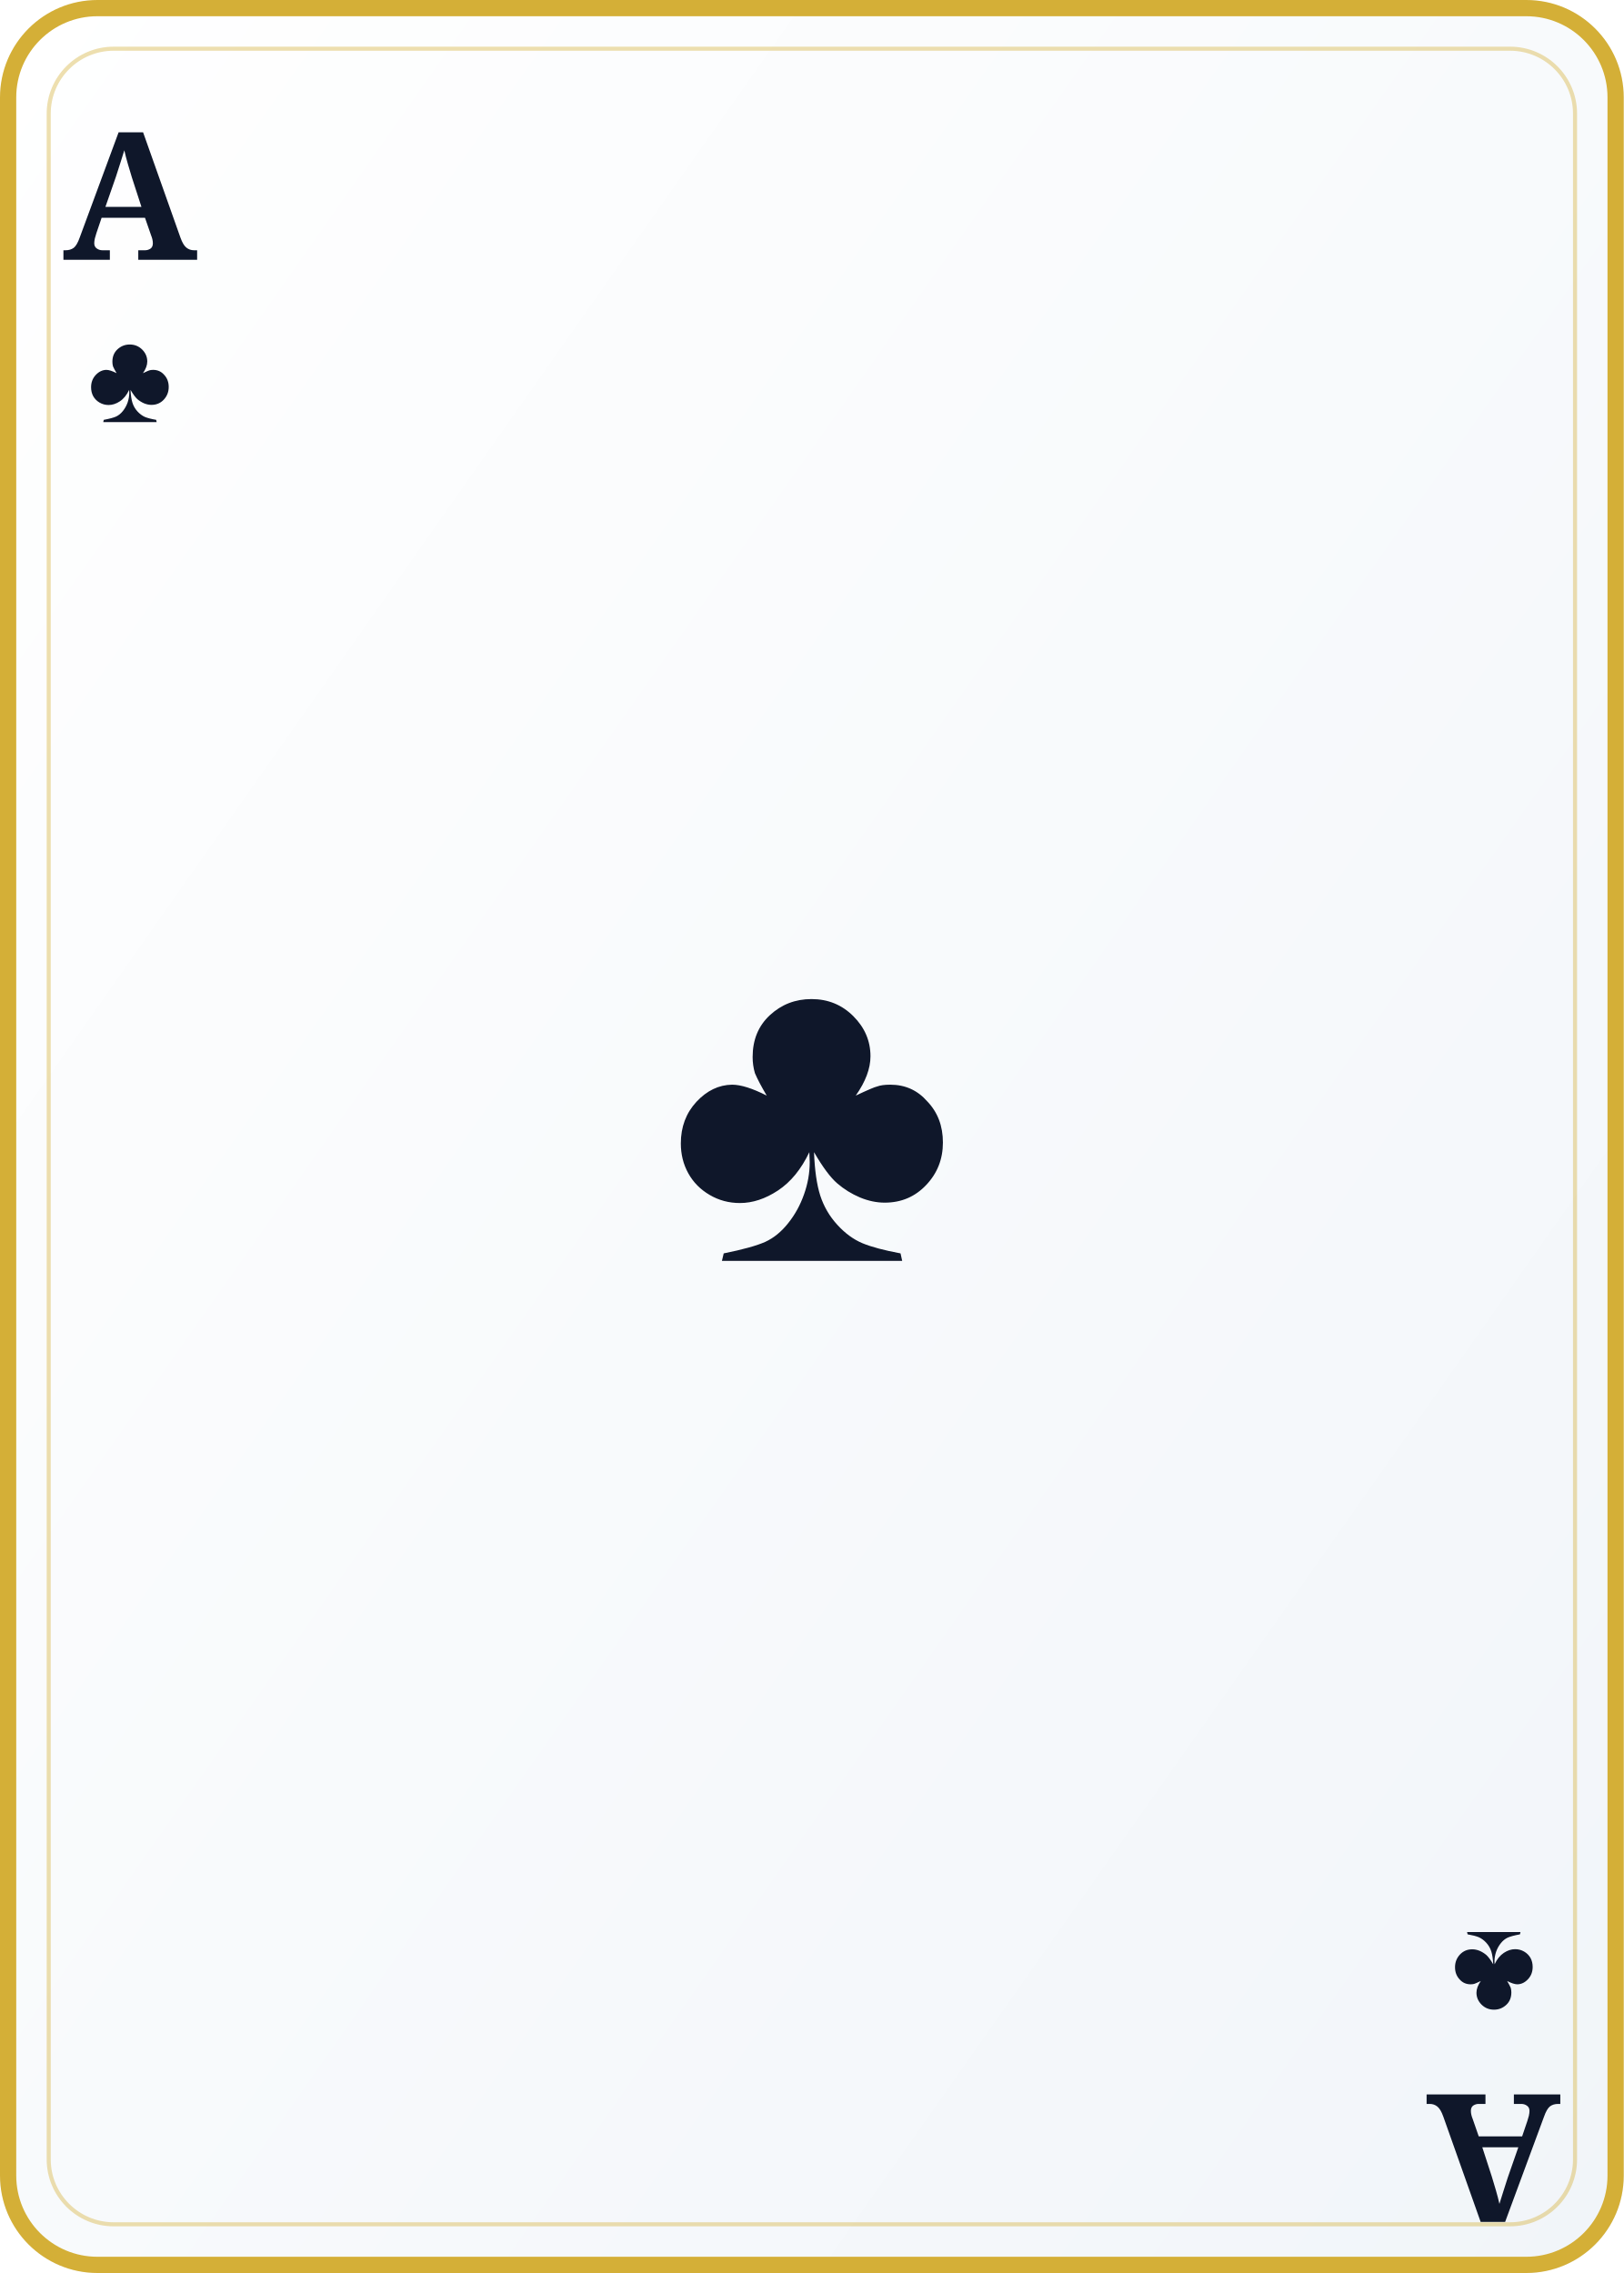
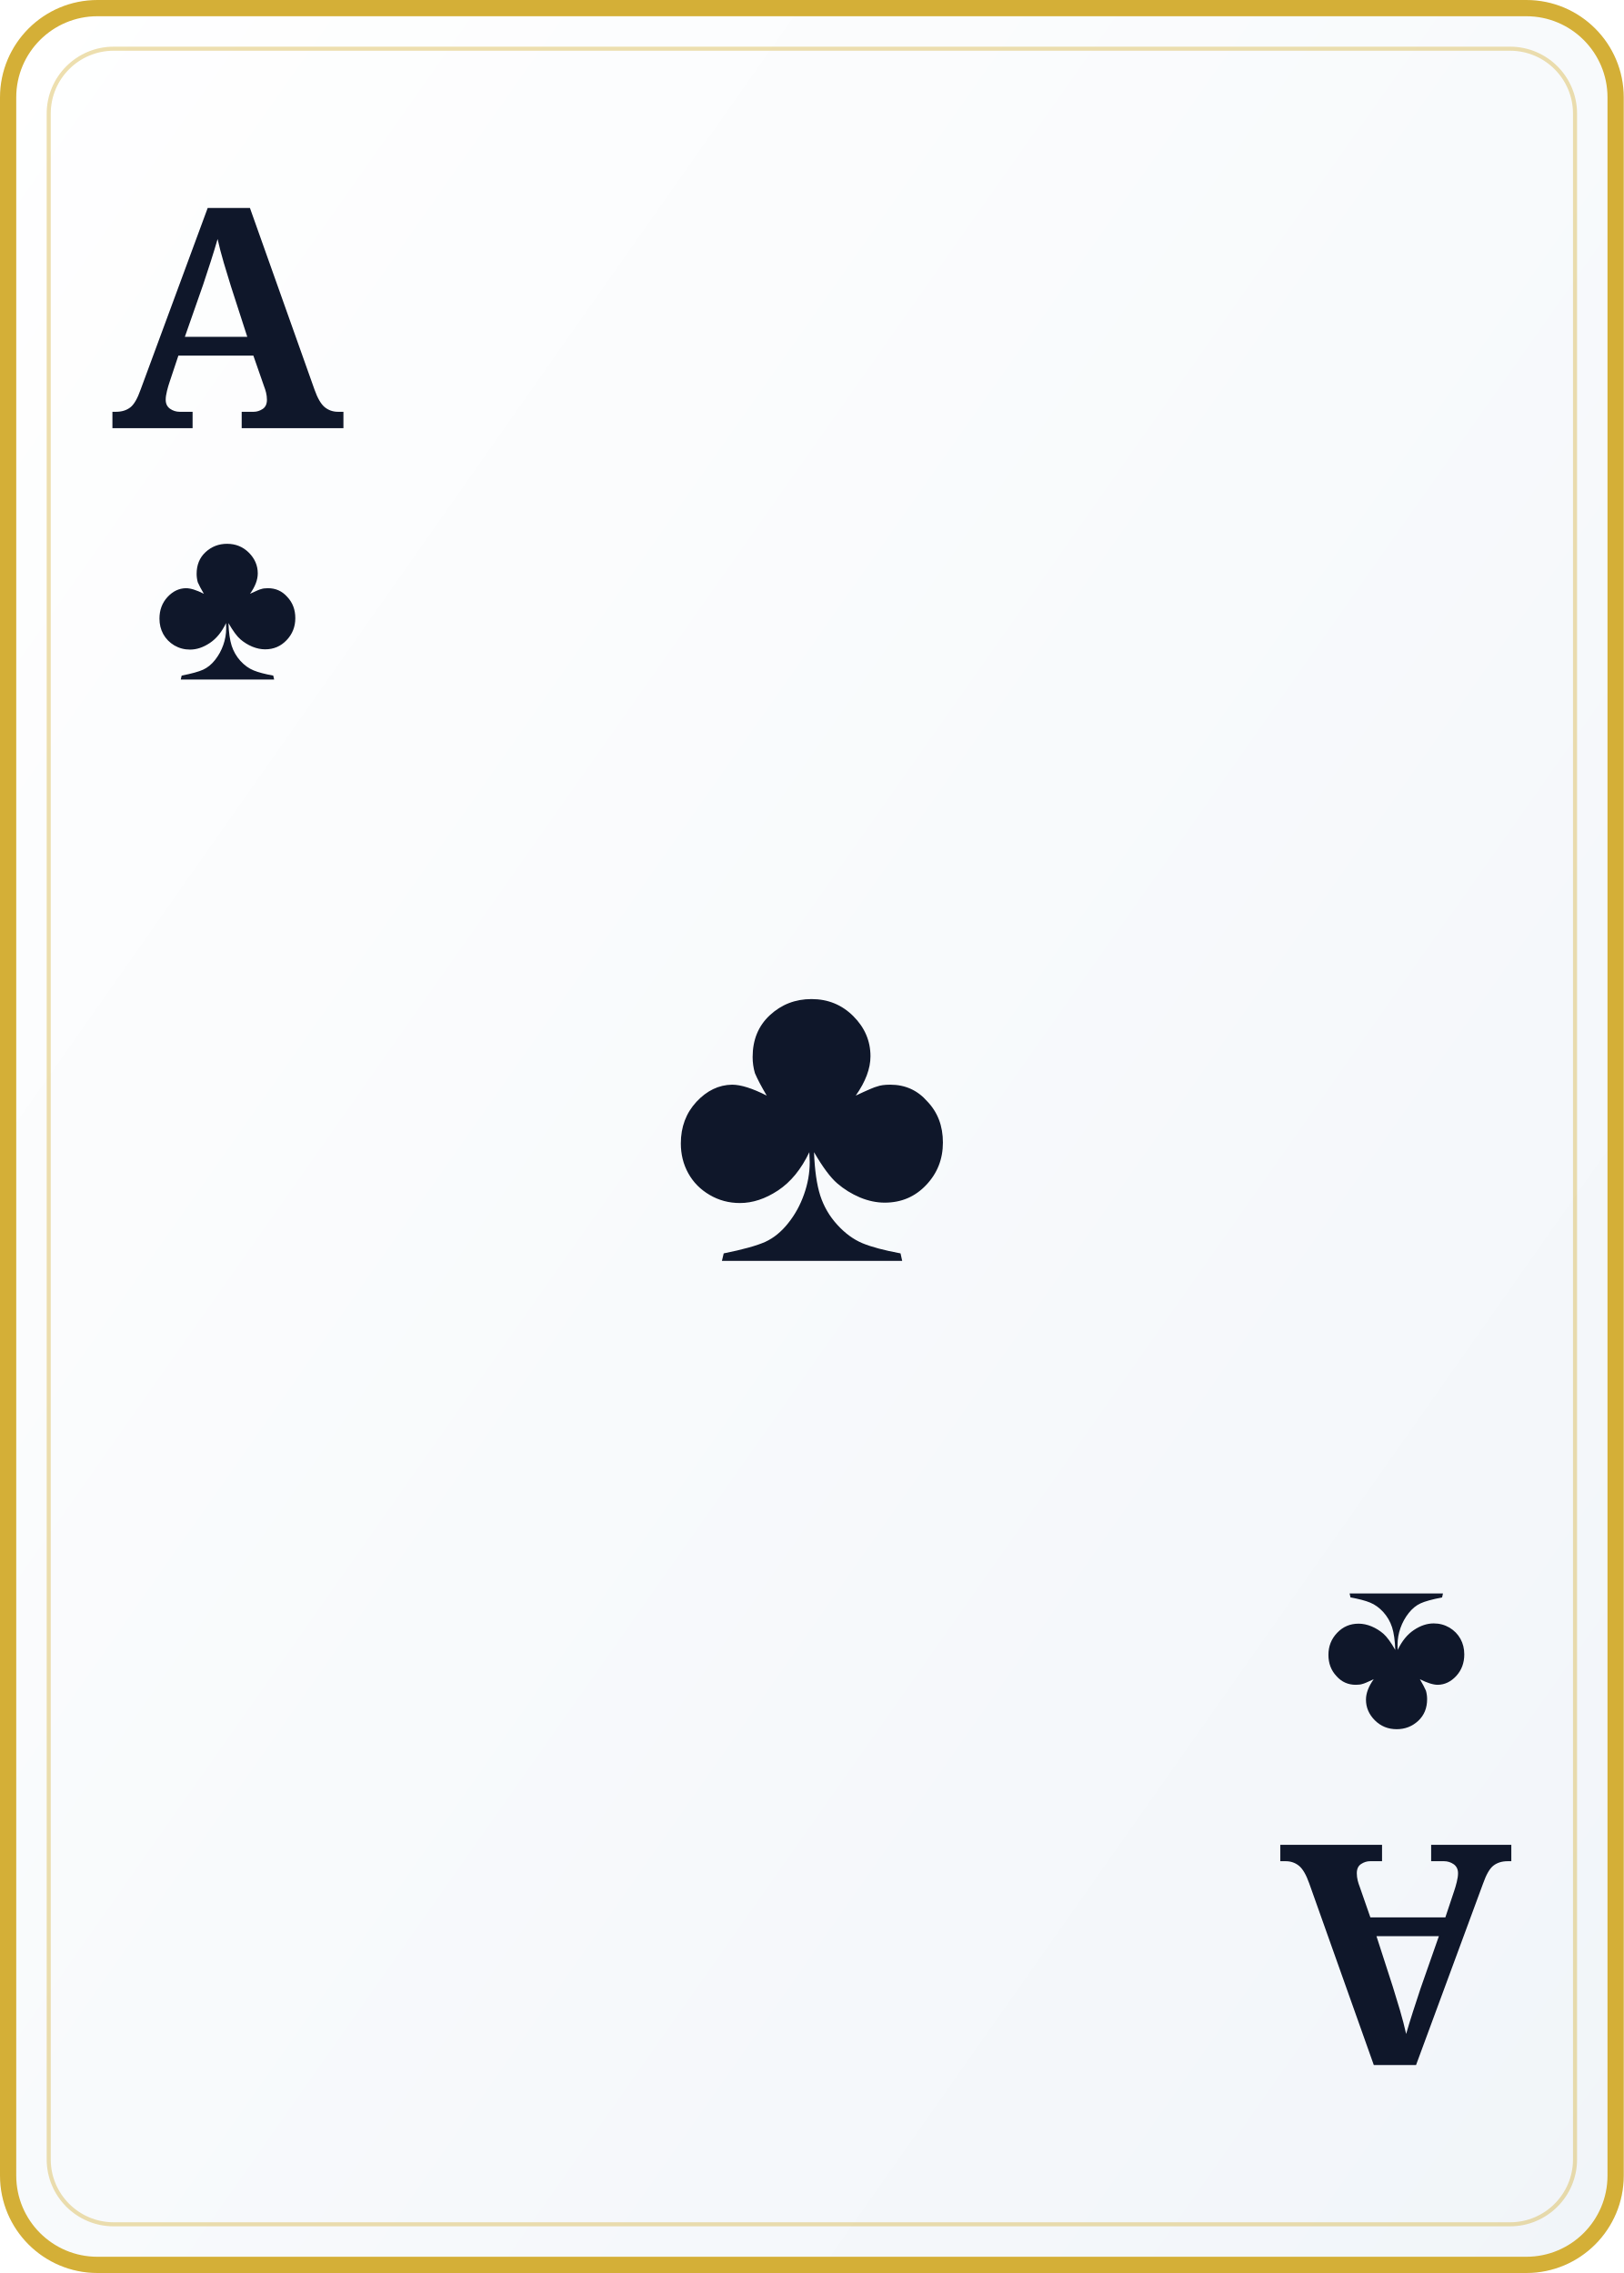
<svg xmlns="http://www.w3.org/2000/svg" viewBox="0 0 200 280" width="200" height="280">
  <defs>
    <linearGradient id="cardBg" x1="0%" y1="0%" x2="100%" y2="100%">
      <stop offset="0%" style="stop-color:#ffffff" />
      <stop offset="100%" style="stop-color:#f1f5f9" />
    </linearGradient>
  </defs>
  <rect width="200" height="280" rx="12" fill="url(#cardBg)" />
  <rect x="1" y="1" width="198" height="278" rx="11" fill="none" stroke="#d4af37" stroke-width="2" />
  <rect x="6" y="6" width="188" height="268" rx="8" fill="none" stroke="#d4af37" stroke-width="0.5" opacity="0.4" />
-   <text x="16" y="32" font-family="Georgia,serif" font-size="22" font-weight="900" fill="#0f172a" text-anchor="middle">A</text>
-   <text x="16" y="52" font-family="Arial,sans-serif" font-size="16" fill="#0f172a" text-anchor="middle">♣</text>
-   <text x="184" y="258" font-family="Georgia,serif" font-size="22" font-weight="900" fill="#0f172a" text-anchor="middle" transform="rotate(180,184,258)">A</text>
-   <text x="184" y="238" font-family="Arial,sans-serif" font-size="16" fill="#0f172a" text-anchor="middle" transform="rotate(180,184,238)">♣</text>
+   <text x="28" y="38" font-family="Georgia,serif" font-size="38" font-weight="900" fill="#0f172a" text-anchor="middle" dominant-baseline="central">A</text>
+   <text x="28" y="74" font-family="Arial,sans-serif" font-size="28" fill="#0f172a" text-anchor="middle" dominant-baseline="central">♣</text>
+   <text x="172" y="242" font-family="Georgia,serif" font-size="38" font-weight="900" fill="#0f172a" text-anchor="middle" dominant-baseline="central" transform="rotate(180,172,242)">A</text>
+   <text x="172" y="206" font-family="Arial,sans-serif" font-size="28" fill="#0f172a" text-anchor="middle" dominant-baseline="central" transform="rotate(180,172,206)">♣</text>
  <text x="100" y="140" font-family="Arial,sans-serif" font-size="54" fill="#0f172a" text-anchor="middle" dominant-baseline="middle">♣</text>
</svg>
